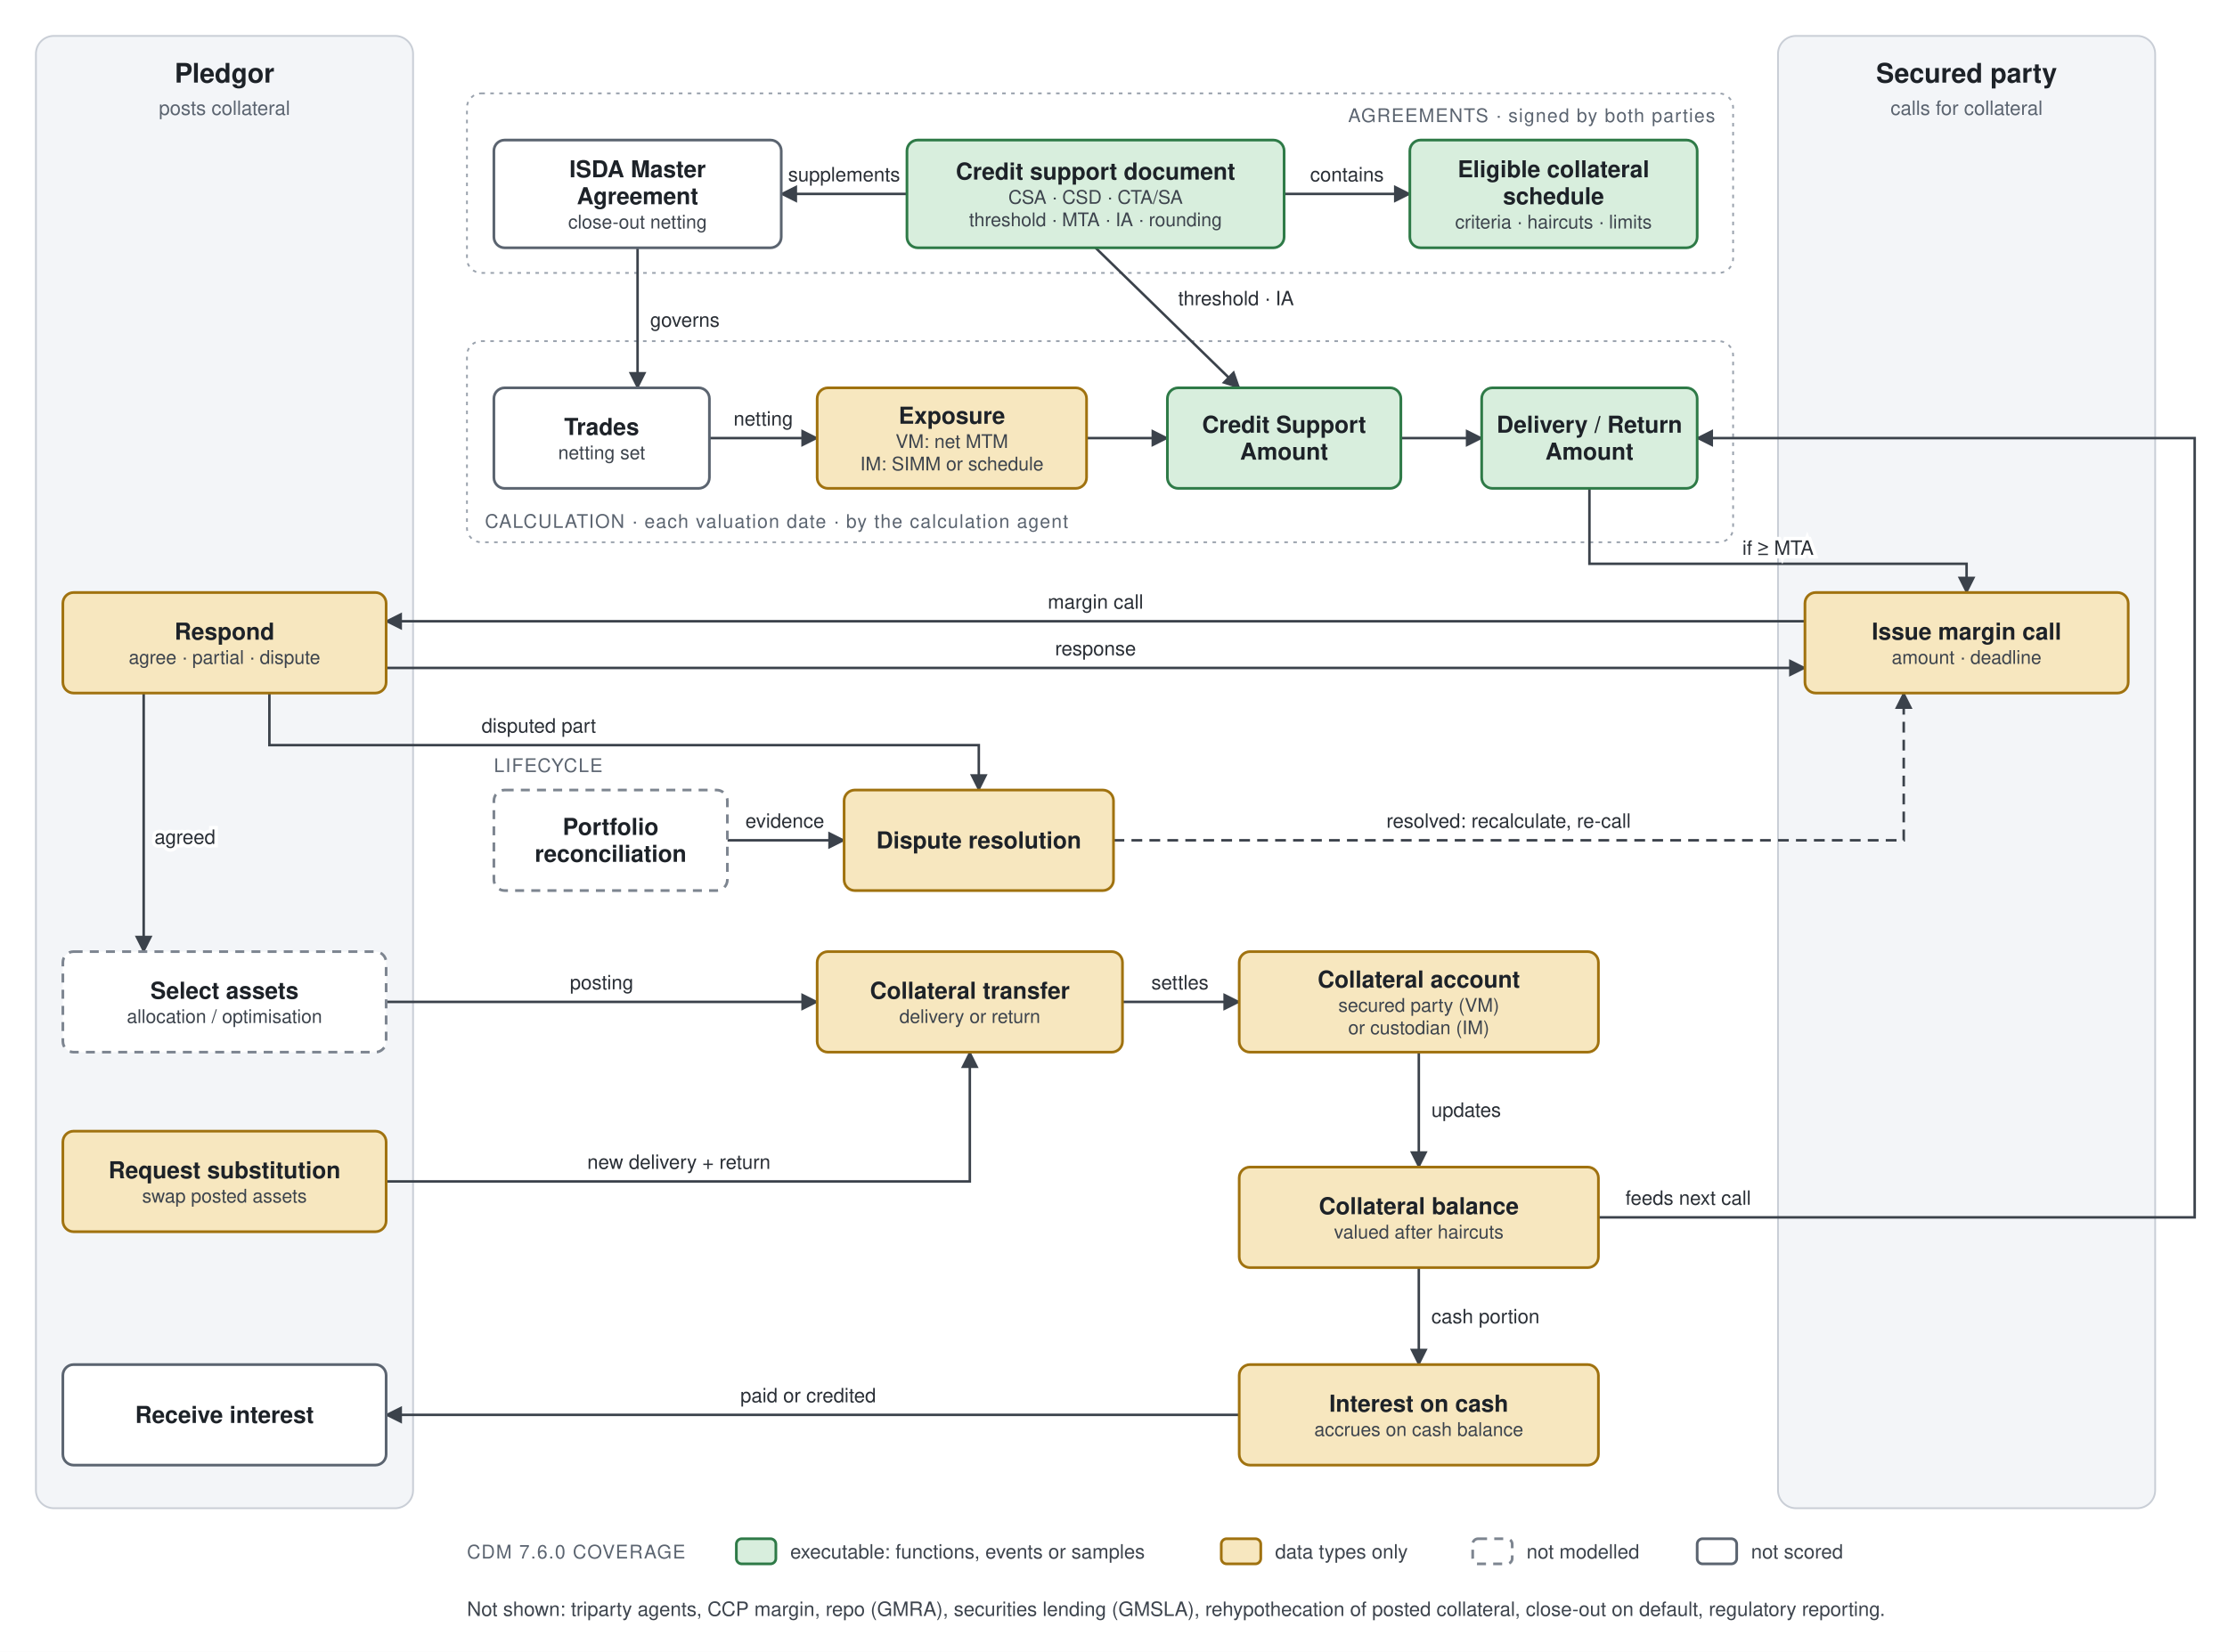
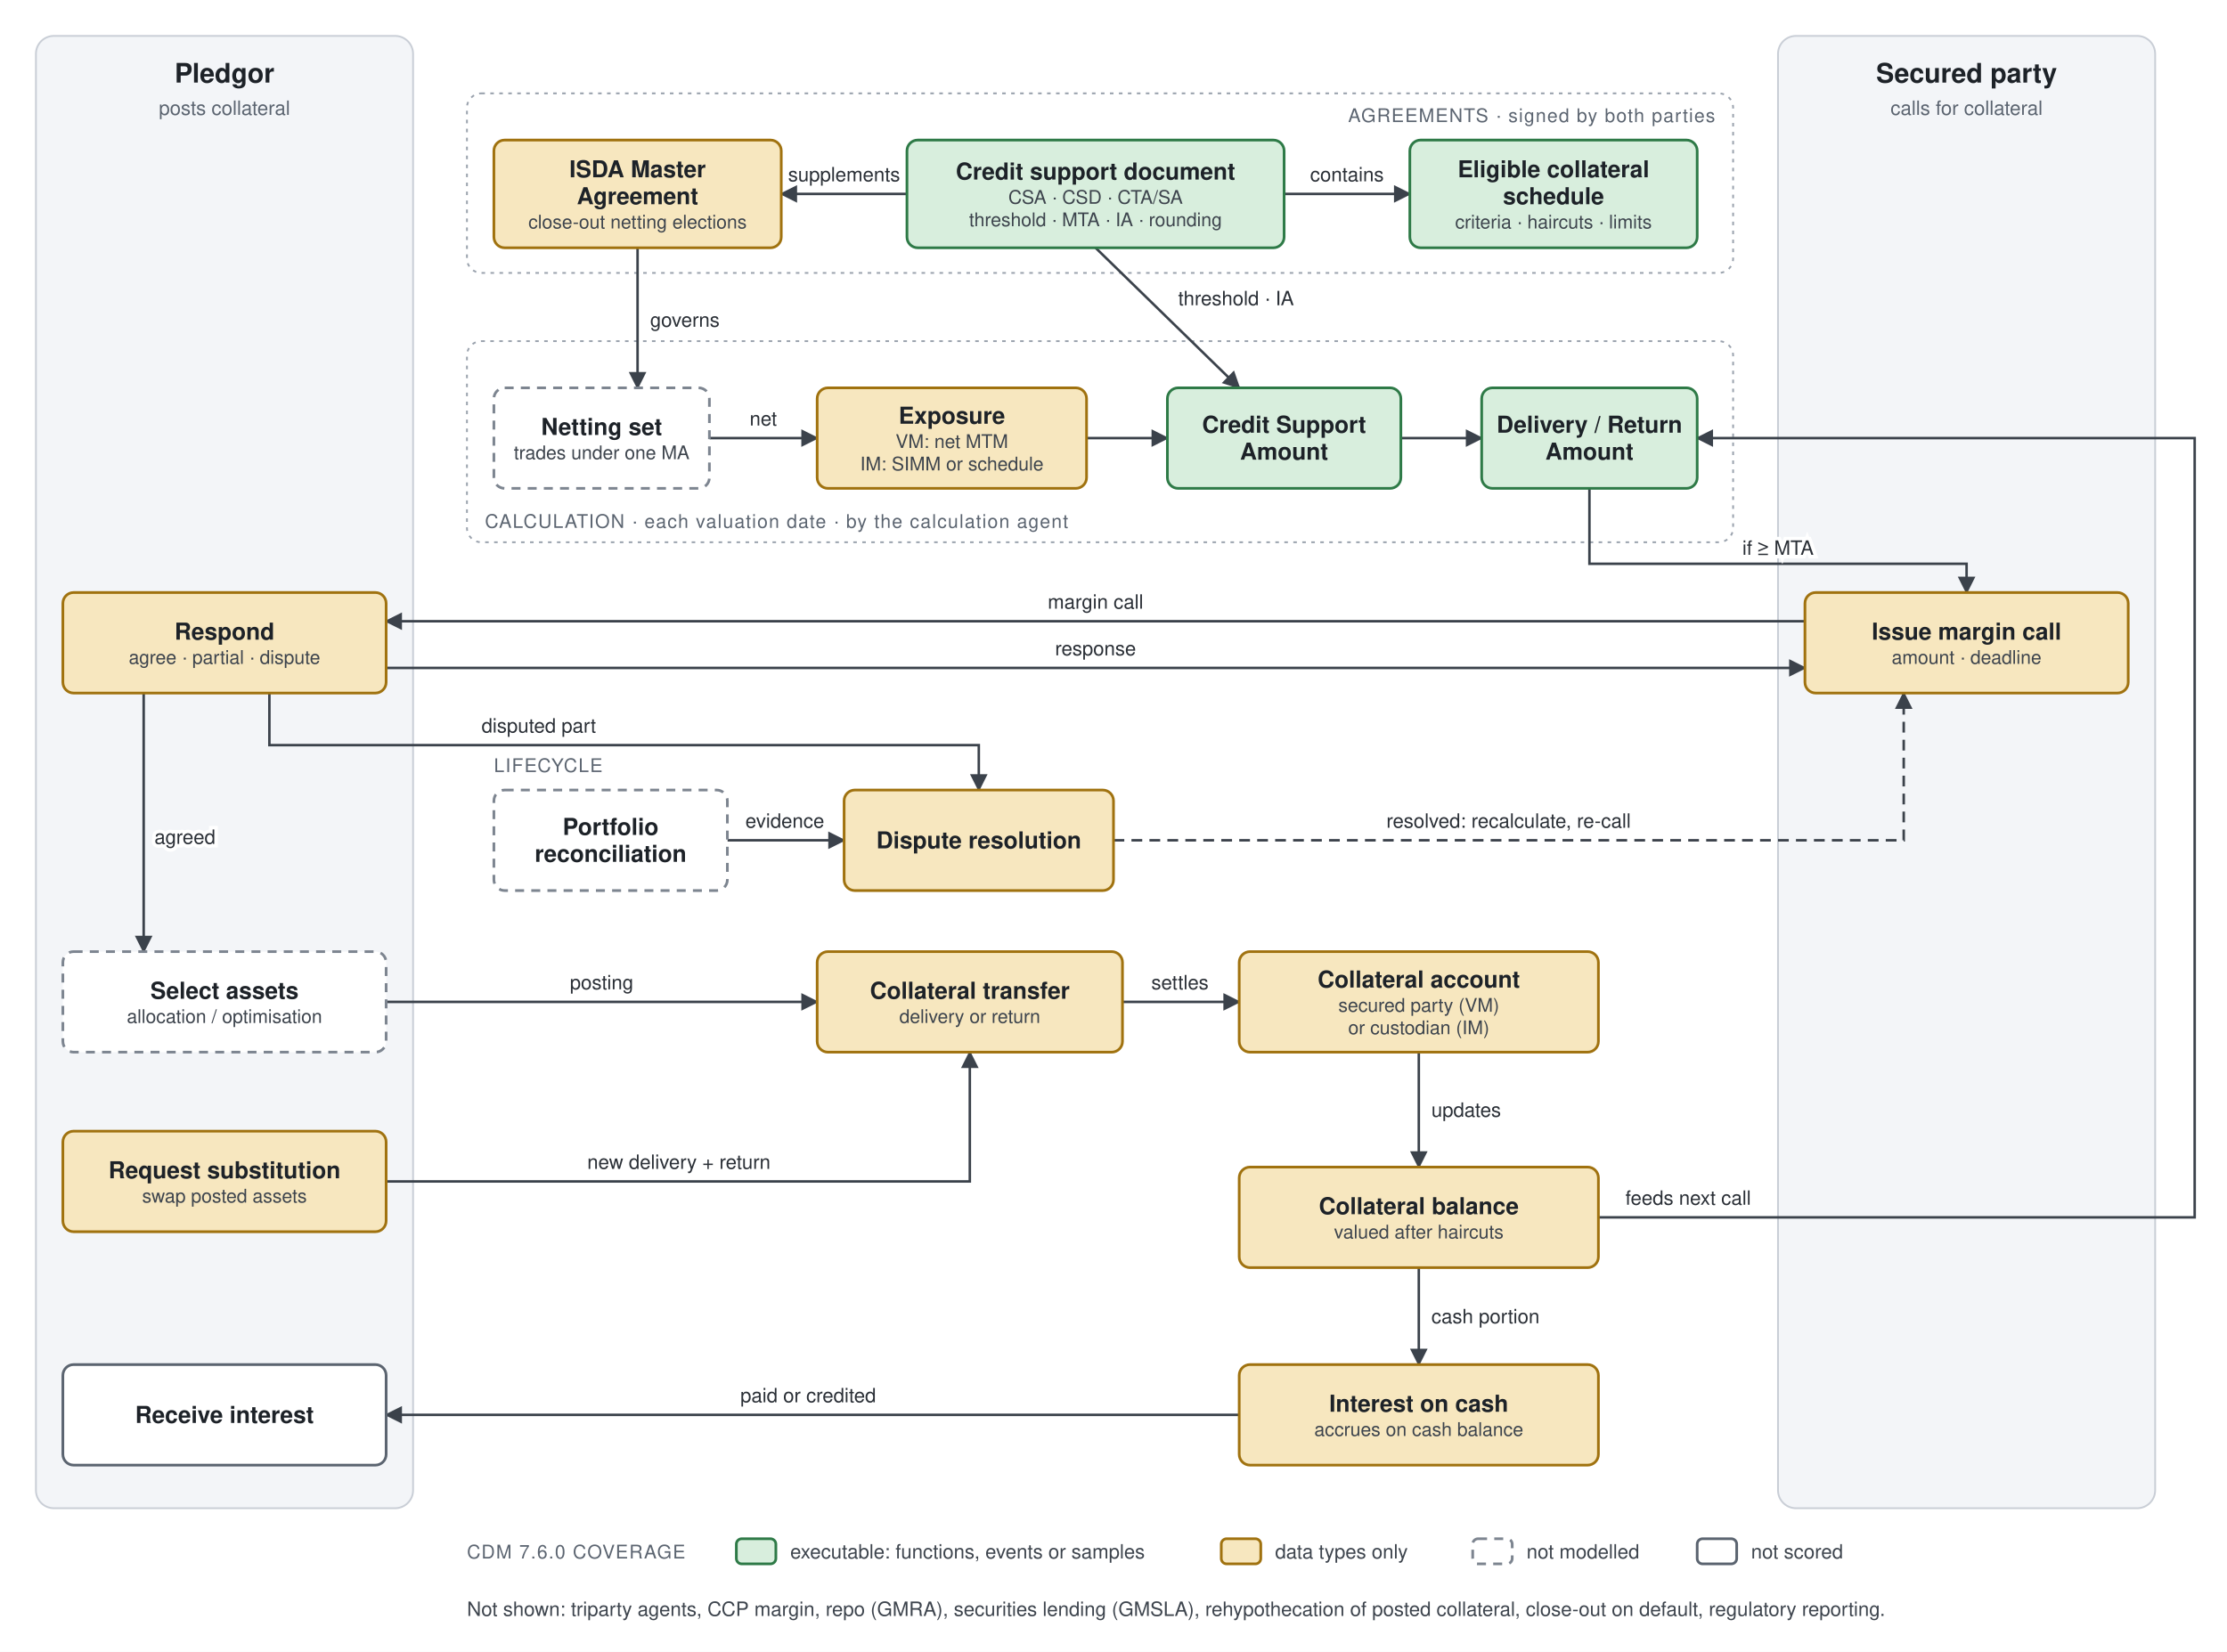
<svg xmlns="http://www.w3.org/2000/svg" viewBox="0 0 1240 920" role="img" aria-label="Conceptual model of bilateral collateral management under an ISDA credit support document: agreements set the terms, trades are netted into an exposure, the exposure becomes a delivery or return amount, the secured party issues a margin call, the pledgor responds, agreed amounts are posted into a collateral account, and the collateral balance feeds the next calculation. Boxes are coloured by how far CDM 7.6.0 models each element." font-family="Helvetica, Arial, sans-serif">
  <rect width="1240" height="920" fill="#ffffff" />
  <defs>
    <marker id="ah" viewBox="0 0 10 10" refX="9" refY="5" markerWidth="7" markerHeight="7" orient="auto-start-reverse">
      <path d="M0,0 L10,5 L0,10 z" fill="#3b424b" />
    </marker>
  </defs>
  <rect x="20" y="20" width="210" height="820" rx="10" fill="#f3f5f8" stroke="#c9ced6" />
  <text x="125.0" y="46" text-anchor="middle" font-size="15" font-weight="700" fill="#1d2228">Pledgor</text>
  <text x="125.0" y="64" text-anchor="middle" font-size="11" fill="#5b6470">posts collateral</text>
  <rect x="990" y="20" width="210" height="820" rx="10" fill="#f3f5f8" stroke="#c9ced6" />
  <text x="1095.0" y="46" text-anchor="middle" font-size="15" font-weight="700" fill="#1d2228">Secured party</text>
  <text x="1095.0" y="64" text-anchor="middle" font-size="11" fill="#5b6470">calls for collateral</text>
  <rect x="260" y="52" width="705" height="100" rx="8" fill="none" stroke="#9aa2ad" stroke-dasharray="2 3" />
  <text x="955" y="68" text-anchor="end" font-size="10.5" letter-spacing="0.6" fill="#5b6470">AGREEMENTS · signed by both parties</text>
  <rect x="260" y="190" width="705" height="112" rx="8" fill="none" stroke="#9aa2ad" stroke-dasharray="2 3" />
  <text x="270" y="294" text-anchor="start" font-size="10.5" letter-spacing="0.6" fill="#5b6470">CALCULATION · each valuation date · by the calculation agent</text>
  <text x="275" y="430" font-size="10.5" letter-spacing="0.6" fill="#5b6470">LIFECYCLE</text>
  <polyline points="505,108 435,108" fill="none" marker-end="url(#ah)" stroke="#3b424b" stroke-width="1.4" />
  <text x="470" y="101" text-anchor="middle" font-size="11" fill="#2a2f36" stroke="#ffffff" stroke-width="4" paint-order="stroke">supplements</text>
  <polyline points="715,108 785,108" fill="none" marker-end="url(#ah)" stroke="#3b424b" stroke-width="1.4" />
  <text x="750" y="101" text-anchor="middle" font-size="11" fill="#2a2f36" stroke="#ffffff" stroke-width="4" paint-order="stroke">contains</text>
  <polyline points="355,138 355,216" fill="none" marker-end="url(#ah)" stroke="#3b424b" stroke-width="1.4" />
  <text x="362" y="182" text-anchor="start" font-size="11" fill="#2a2f36" stroke="#ffffff" stroke-width="4" paint-order="stroke">governs</text>
  <polyline points="610,138 690,216" fill="none" marker-end="url(#ah)" stroke="#3b424b" stroke-width="1.4" />
  <text x="656" y="170" text-anchor="start" font-size="11" fill="#2a2f36" stroke="#ffffff" stroke-width="4" paint-order="stroke">threshold · IA</text>
  <polyline points="395,244 455,244" fill="none" marker-end="url(#ah)" stroke="#3b424b" stroke-width="1.4" />
-   <text x="425" y="237" text-anchor="middle" font-size="11" fill="#2a2f36" stroke="#ffffff" stroke-width="4" paint-order="stroke">netting</text>
+   <text x="425" y="237" text-anchor="middle" font-size="11" fill="#2a2f36" stroke="#ffffff" stroke-width="4" paint-order="stroke">net</text>
  <polyline points="605,244 650,244" fill="none" marker-end="url(#ah)" stroke="#3b424b" stroke-width="1.4" />
  <polyline points="780,244 825,244" fill="none" marker-end="url(#ah)" stroke="#3b424b" stroke-width="1.4" />
  <polyline points="885,272 885,314 1095,314 1095,330" fill="none" marker-end="url(#ah)" stroke="#3b424b" stroke-width="1.4" />
  <text x="990" y="309" text-anchor="middle" font-size="11" fill="#2a2f36" stroke="#ffffff" stroke-width="4" paint-order="stroke">if ≥ MTA</text>
  <polyline points="1005,346 215,346" fill="none" marker-end="url(#ah)" stroke="#3b424b" stroke-width="1.4" />
  <text x="610" y="339" text-anchor="middle" font-size="11" fill="#2a2f36" stroke="#ffffff" stroke-width="4" paint-order="stroke">margin call</text>
  <polyline points="215,372 1005,372" fill="none" marker-end="url(#ah)" stroke="#3b424b" stroke-width="1.4" />
  <text x="610" y="365" text-anchor="middle" font-size="11" fill="#2a2f36" stroke="#ffffff" stroke-width="4" paint-order="stroke">response</text>
  <polyline points="150,386 150,415 545,415 545,440" fill="none" marker-end="url(#ah)" stroke="#3b424b" stroke-width="1.4" />
  <text x="300" y="408" text-anchor="middle" font-size="11" fill="#2a2f36" stroke="#ffffff" stroke-width="4" paint-order="stroke">disputed part</text>
  <polyline points="405,468 470,468" fill="none" marker-end="url(#ah)" stroke="#3b424b" stroke-width="1.4" />
  <text x="437" y="461" text-anchor="middle" font-size="11" fill="#2a2f36" stroke="#ffffff" stroke-width="4" paint-order="stroke">evidence</text>
  <polyline points="620,468 1060,468 1060,386" fill="none" marker-end="url(#ah)" stroke-dasharray="6 4" stroke="#3b424b" stroke-width="1.4" />
  <text x="840" y="461" text-anchor="middle" font-size="11" fill="#2a2f36" stroke="#ffffff" stroke-width="4" paint-order="stroke">resolved: recalculate, re-call</text>
  <polyline points="80,386 80,530" fill="none" marker-end="url(#ah)" stroke="#3b424b" stroke-width="1.4" />
  <text x="86" y="470" text-anchor="start" font-size="11" fill="#2a2f36" stroke="#ffffff" stroke-width="4" paint-order="stroke">agreed</text>
  <polyline points="215,558 455,558" fill="none" marker-end="url(#ah)" stroke="#3b424b" stroke-width="1.4" />
  <text x="335" y="551" text-anchor="middle" font-size="11" fill="#2a2f36" stroke="#ffffff" stroke-width="4" paint-order="stroke">posting</text>
  <polyline points="625,558 690,558" fill="none" marker-end="url(#ah)" stroke="#3b424b" stroke-width="1.4" />
  <text x="657" y="551" text-anchor="middle" font-size="11" fill="#2a2f36" stroke="#ffffff" stroke-width="4" paint-order="stroke">settles</text>
  <polyline points="790,586 790,650" fill="none" marker-end="url(#ah)" stroke="#3b424b" stroke-width="1.4" />
  <text x="797" y="622" text-anchor="start" font-size="11" fill="#2a2f36" stroke="#ffffff" stroke-width="4" paint-order="stroke">updates</text>
  <polyline points="790,706 790,760" fill="none" marker-end="url(#ah)" stroke="#3b424b" stroke-width="1.4" />
  <text x="797" y="737" text-anchor="start" font-size="11" fill="#2a2f36" stroke="#ffffff" stroke-width="4" paint-order="stroke">cash portion</text>
  <polyline points="690,788 215,788" fill="none" marker-end="url(#ah)" stroke="#3b424b" stroke-width="1.4" />
  <text x="450" y="781" text-anchor="middle" font-size="11" fill="#2a2f36" stroke="#ffffff" stroke-width="4" paint-order="stroke">paid or credited</text>
  <polyline points="215,658 540,658 540,586" fill="none" marker-end="url(#ah)" stroke="#3b424b" stroke-width="1.4" />
  <text x="378" y="651" text-anchor="middle" font-size="11" fill="#2a2f36" stroke="#ffffff" stroke-width="4" paint-order="stroke">new delivery + return</text>
  <polyline points="890,678 1222,678 1222,244 945,244" fill="none" marker-end="url(#ah)" stroke="#3b424b" stroke-width="1.4" />
  <text x="940" y="671" text-anchor="middle" font-size="11" fill="#2a2f36" stroke="#ffffff" stroke-width="4" paint-order="stroke">feeds next call</text>
-   <rect x="275" y="78" width="160" height="60" rx="6" fill="#ffffff" stroke="#5b6470" stroke-width="1.5" />
+   <rect x="275" y="78" width="160" height="60" rx="6" fill="#f7e7bf" stroke="#a0720f" stroke-width="1.5" />
  <text x="355.0" y="98.75" text-anchor="middle" font-size="13" font-weight="600" fill="#1d2228">ISDA Master</text>
  <text x="355.0" y="113.75" text-anchor="middle" font-size="13" font-weight="600" fill="#1d2228">Agreement</text>
-   <text x="355.0" y="127.25" text-anchor="middle" font-size="10.5" fill="#3d444d">close-out netting</text>
+   <text x="355.0" y="127.25" text-anchor="middle" font-size="10.5" fill="#3d444d">close-out netting elections</text>
  <rect x="505" y="78" width="210" height="60" rx="6" fill="#d8eedd" stroke="#2e7a47" stroke-width="1.5" />
  <text x="610.0" y="100.0" text-anchor="middle" font-size="13" font-weight="600" fill="#1d2228">Credit support document</text>
  <text x="610.0" y="113.5" text-anchor="middle" font-size="10.5" fill="#3d444d">CSA · CSD · CTA/SA</text>
  <text x="610.0" y="126.0" text-anchor="middle" font-size="10.5" fill="#3d444d">threshold · MTA · IA · rounding</text>
  <rect x="785" y="78" width="160" height="60" rx="6" fill="#d8eedd" stroke="#2e7a47" stroke-width="1.5" />
  <text x="865.0" y="98.75" text-anchor="middle" font-size="13" font-weight="600" fill="#1d2228">Eligible collateral</text>
  <text x="865.0" y="113.75" text-anchor="middle" font-size="13" font-weight="600" fill="#1d2228">schedule</text>
  <text x="865.0" y="127.25" text-anchor="middle" font-size="10.5" fill="#3d444d">criteria · haircuts · limits</text>
-   <rect x="275" y="216" width="120" height="56" rx="6" fill="#ffffff" stroke="#5b6470" stroke-width="1.5" />
-   <text x="335.0" y="242.25" text-anchor="middle" font-size="13" font-weight="600" fill="#1d2228">Trades</text>
-   <text x="335.0" y="255.75" text-anchor="middle" font-size="10.5" fill="#3d444d">netting set</text>
+   <rect x="275" y="216" width="120" height="56" rx="6" fill="#ffffff" stroke="#7d8590" stroke-width="1.5" stroke-dasharray="5 4" />
+   <text x="335.0" y="242.25" text-anchor="middle" font-size="13" font-weight="600" fill="#1d2228">Netting set</text>
+   <text x="335.0" y="255.75" text-anchor="middle" font-size="10.5" fill="#3d444d">trades under one MA</text>
  <rect x="455" y="216" width="150" height="56" rx="6" fill="#f7e7bf" stroke="#a0720f" stroke-width="1.5" />
  <text x="530.0" y="236.0" text-anchor="middle" font-size="13" font-weight="600" fill="#1d2228">Exposure</text>
  <text x="530.0" y="249.5" text-anchor="middle" font-size="10.5" fill="#3d444d">VM: net MTM</text>
  <text x="530.0" y="262.0" text-anchor="middle" font-size="10.5" fill="#3d444d">IM: SIMM or schedule</text>
  <rect x="650" y="216" width="130" height="56" rx="6" fill="#d8eedd" stroke="#2e7a47" stroke-width="1.5" />
  <text x="715.0" y="241.0" text-anchor="middle" font-size="13" font-weight="600" fill="#1d2228">Credit Support</text>
  <text x="715.0" y="256.0" text-anchor="middle" font-size="13" font-weight="600" fill="#1d2228">Amount</text>
  <rect x="825" y="216" width="120" height="56" rx="6" fill="#d8eedd" stroke="#2e7a47" stroke-width="1.5" />
  <text x="885.0" y="241.0" text-anchor="middle" font-size="13" font-weight="600" fill="#1d2228">Delivery / Return</text>
  <text x="885.0" y="256.0" text-anchor="middle" font-size="13" font-weight="600" fill="#1d2228">Amount</text>
  <rect x="35" y="330" width="180" height="56" rx="6" fill="#f7e7bf" stroke="#a0720f" stroke-width="1.5" />
  <text x="125.0" y="356.25" text-anchor="middle" font-size="13" font-weight="600" fill="#1d2228">Respond</text>
  <text x="125.0" y="369.75" text-anchor="middle" font-size="10.5" fill="#3d444d">agree · partial · dispute</text>
  <rect x="1005" y="330" width="180" height="56" rx="6" fill="#f7e7bf" stroke="#a0720f" stroke-width="1.5" />
  <text x="1095.0" y="356.25" text-anchor="middle" font-size="13" font-weight="600" fill="#1d2228">Issue margin call</text>
  <text x="1095.0" y="369.75" text-anchor="middle" font-size="10.5" fill="#3d444d">amount · deadline</text>
  <rect x="35" y="530" width="180" height="56" rx="6" fill="#ffffff" stroke="#7d8590" stroke-width="1.5" stroke-dasharray="5 4" />
  <text x="125.0" y="556.25" text-anchor="middle" font-size="13" font-weight="600" fill="#1d2228">Select assets</text>
  <text x="125.0" y="569.75" text-anchor="middle" font-size="10.5" fill="#3d444d">allocation / optimisation</text>
  <rect x="35" y="630" width="180" height="56" rx="6" fill="#f7e7bf" stroke="#a0720f" stroke-width="1.5" />
  <text x="125.0" y="656.25" text-anchor="middle" font-size="13" font-weight="600" fill="#1d2228">Request substitution</text>
  <text x="125.0" y="669.75" text-anchor="middle" font-size="10.5" fill="#3d444d">swap posted assets</text>
  <rect x="35" y="760" width="180" height="56" rx="6" fill="#ffffff" stroke="#5b6470" stroke-width="1.5" />
  <text x="125.0" y="792.5" text-anchor="middle" font-size="13" font-weight="600" fill="#1d2228">Receive interest</text>
  <rect x="275" y="440" width="130" height="56" rx="6" fill="#ffffff" stroke="#7d8590" stroke-width="1.5" stroke-dasharray="5 4" />
  <text x="340.0" y="465.0" text-anchor="middle" font-size="13" font-weight="600" fill="#1d2228">Portfolio</text>
  <text x="340.0" y="480.0" text-anchor="middle" font-size="13" font-weight="600" fill="#1d2228">reconciliation</text>
  <rect x="470" y="440" width="150" height="56" rx="6" fill="#f7e7bf" stroke="#a0720f" stroke-width="1.5" />
  <text x="545.0" y="472.5" text-anchor="middle" font-size="13" font-weight="600" fill="#1d2228">Dispute resolution</text>
  <rect x="455" y="530" width="170" height="56" rx="6" fill="#f7e7bf" stroke="#a0720f" stroke-width="1.5" />
  <text x="540.0" y="556.25" text-anchor="middle" font-size="13" font-weight="600" fill="#1d2228">Collateral transfer</text>
  <text x="540.0" y="569.75" text-anchor="middle" font-size="10.5" fill="#3d444d">delivery or return</text>
  <rect x="690" y="530" width="200" height="56" rx="6" fill="#f7e7bf" stroke="#a0720f" stroke-width="1.5" />
  <text x="790.0" y="550.0" text-anchor="middle" font-size="13" font-weight="600" fill="#1d2228">Collateral account</text>
  <text x="790.0" y="563.5" text-anchor="middle" font-size="10.5" fill="#3d444d">secured party (VM)</text>
  <text x="790.0" y="576.0" text-anchor="middle" font-size="10.5" fill="#3d444d">or custodian (IM)</text>
  <rect x="690" y="650" width="200" height="56" rx="6" fill="#f7e7bf" stroke="#a0720f" stroke-width="1.5" />
  <text x="790.0" y="676.25" text-anchor="middle" font-size="13" font-weight="600" fill="#1d2228">Collateral balance</text>
  <text x="790.0" y="689.75" text-anchor="middle" font-size="10.5" fill="#3d444d">valued after haircuts</text>
  <rect x="690" y="760" width="200" height="56" rx="6" fill="#f7e7bf" stroke="#a0720f" stroke-width="1.5" />
  <text x="790.0" y="786.25" text-anchor="middle" font-size="13" font-weight="600" fill="#1d2228">Interest on cash</text>
  <text x="790.0" y="799.75" text-anchor="middle" font-size="10.5" fill="#3d444d">accrues on cash balance</text>
  <text x="260" y="868" font-size="10.5" letter-spacing="0.6" fill="#5b6470">CDM 7.6.0 COVERAGE</text>
  <rect x="410" y="857" width="22" height="14" rx="3" fill="#d8eedd" stroke="#2e7a47" stroke-width="1.5" />
  <text x="440" y="868" font-size="11" fill="#3d444d">executable: functions, events or samples</text>
  <rect x="680" y="857" width="22" height="14" rx="3" fill="#f7e7bf" stroke="#a0720f" stroke-width="1.5" />
  <text x="710" y="868" font-size="11" fill="#3d444d">data types only</text>
  <rect x="820" y="857" width="22" height="14" rx="3" fill="#ffffff" stroke="#7d8590" stroke-width="1.5" stroke-dasharray="5 4" />
  <text x="850" y="868" font-size="11" fill="#3d444d">not modelled</text>
  <rect x="945" y="857" width="22" height="14" rx="3" fill="#ffffff" stroke="#5b6470" stroke-width="1.5" />
  <text x="975" y="868" font-size="11" fill="#3d444d">not scored</text>
  <text x="260" y="900" font-size="11" fill="#3d444d">Not shown: triparty agents, CCP margin, repo (GMRA), securities lending (GMSLA), rehypothecation of posted collateral, close-out on default, regulatory reporting.</text>
</svg>
